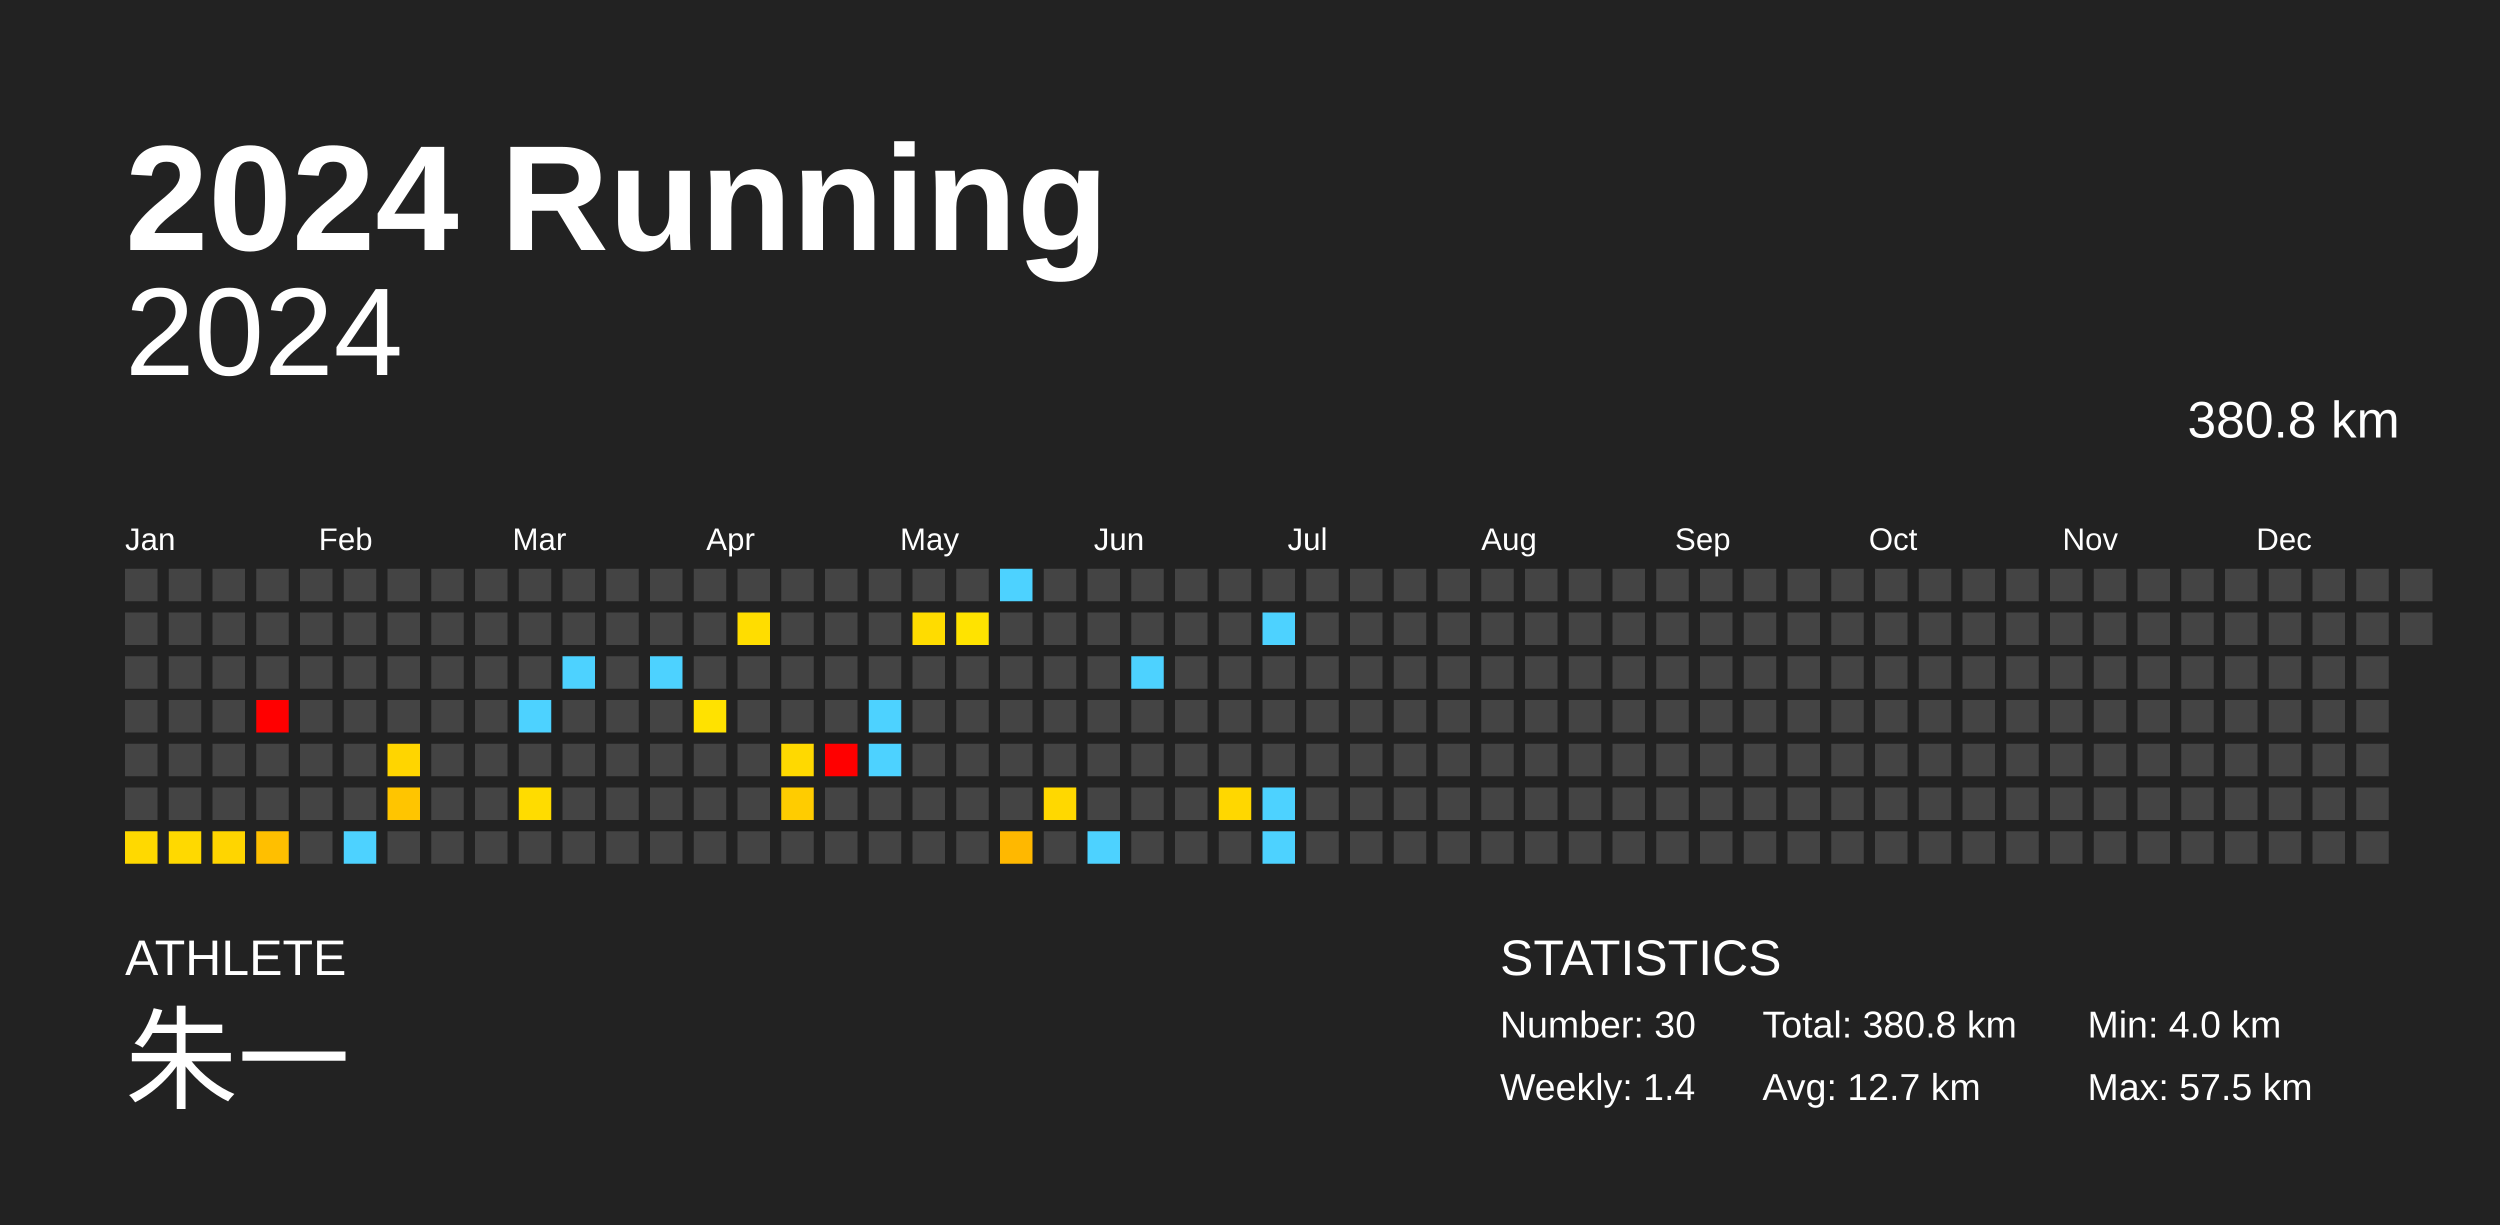
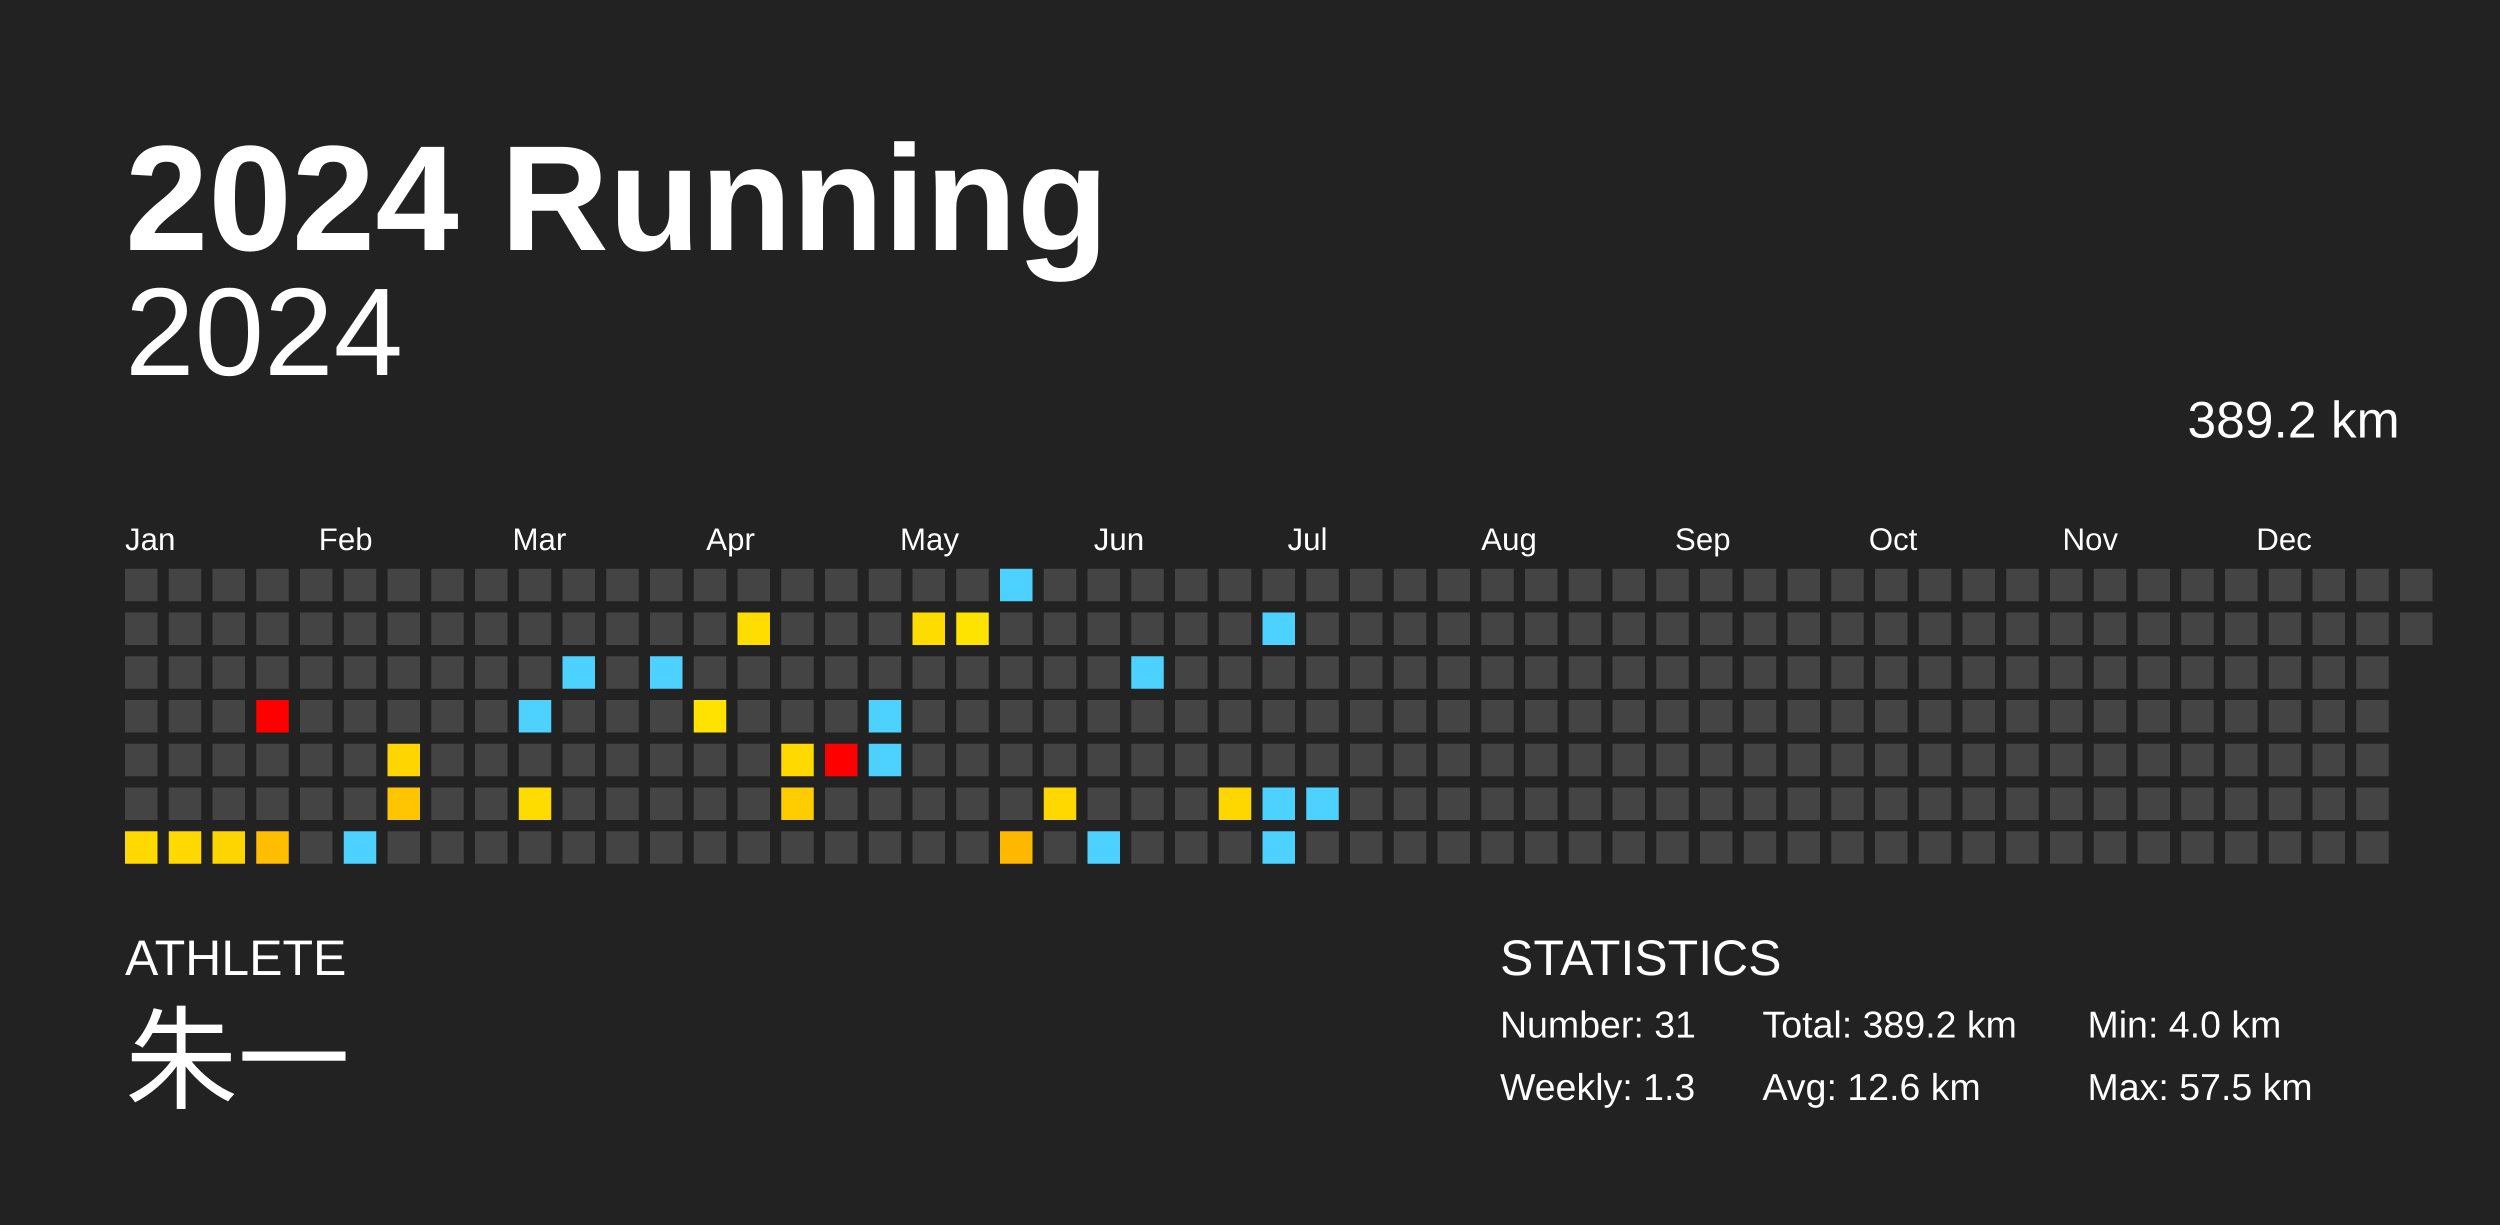
<svg xmlns="http://www.w3.org/2000/svg" baseProfile="full" height="98mm" version="1.1" viewBox="0,0,200,98" width="200mm">
  <defs />
  <rect fill="#222222" height="98" width="200" x="0" y="0" />
  <text fill="#FFFFFF" style="font-size:12px; font-family:Arial; font-weight:bold;" x="10" y="20">2024 Running</text>
  <text fill="#FFFFFF" style="font-size:4px; font-family:Arial" x="10" y="78">ATHLETE</text>
  <text fill="#FFFFFF" style="font-size:9px; font-family:Arial" x="10" y="88">朱一</text>
  <text fill="#FFFFFF" style="font-size:4px; font-family:Arial" x="120" y="78">STATISTICS</text>
-   <text fill="#FFFFFF" style="font-size:3px; font-family:Arial" x="120" y="83">Number: 30</text>
-   <text fill="#FFFFFF" style="font-size:3px; font-family:Arial" x="120" y="88">Weekly: 1.4</text>
-   <text fill="#FFFFFF" style="font-size:3px; font-family:Arial" x="141" y="83">Total: 380.8 km</text>
-   <text fill="#FFFFFF" style="font-size:3px; font-family:Arial" x="141" y="88">Avg: 12.7 km</text>
+   <text fill="#FFFFFF" style="font-size:3px; font-family:Arial" x="120" y="83">Number: 31</text>
+   <text fill="#FFFFFF" style="font-size:3px; font-family:Arial" x="120" y="88">Weekly: 1.3</text>
+   <text fill="#FFFFFF" style="font-size:3px; font-family:Arial" x="141" y="83">Total: 389.2 km</text>
+   <text fill="#FFFFFF" style="font-size:3px; font-family:Arial" x="141" y="88">Avg: 12.6 km</text>
  <text fill="#FFFFFF" style="font-size:3px; font-family:Arial" x="167" y="83">Min: 4.0 km</text>
  <text fill="#FFFFFF" style="font-size:3px; font-family:Arial" x="167" y="88">Max: 57.5 km</text>
  <text alignment-baseline="hanging" fill="#FFFFFF" style="font-size:10.0px; font-family:Arial;" x="10" y="30">2024</text>
-   <text alignment-baseline="hanging" fill="#FFFFFF" style="font-size:4.125px; font-family:Arial;" x="175" y="35">380.8 km</text>
+   <text alignment-baseline="hanging" fill="#FFFFFF" style="font-size:4.125px; font-family:Arial;" x="175" y="35">389.2 km</text>
  <text fill="#FFFFFF" style="font-size:2.5px; font-family:Arial" x="10.0" y="44">Jan</text>
  <text fill="#FFFFFF" style="font-size:2.5px; font-family:Arial" x="25.5" y="44">Feb</text>
  <text fill="#FFFFFF" style="font-size:2.5px; font-family:Arial" x="41.0" y="44">Mar</text>
  <text fill="#FFFFFF" style="font-size:2.5px; font-family:Arial" x="56.5" y="44">Apr</text>
  <text fill="#FFFFFF" style="font-size:2.5px; font-family:Arial" x="72.0" y="44">May</text>
  <text fill="#FFFFFF" style="font-size:2.5px; font-family:Arial" x="87.5" y="44">Jun</text>
  <text fill="#FFFFFF" style="font-size:2.5px; font-family:Arial" x="103.0" y="44">Jul</text>
  <text fill="#FFFFFF" style="font-size:2.5px; font-family:Arial" x="118.5" y="44">Aug</text>
  <text fill="#FFFFFF" style="font-size:2.5px; font-family:Arial" x="134.0" y="44">Sep</text>
  <text fill="#FFFFFF" style="font-size:2.5px; font-family:Arial" x="149.5" y="44">Oct</text>
  <text fill="#FFFFFF" style="font-size:2.5px; font-family:Arial" x="165.0" y="44">Nov</text>
  <text fill="#FFFFFF" style="font-size:2.5px; font-family:Arial" x="180.5" y="44">Dec</text>
  <rect fill="#444444" height="2.6" width="2.6" x="10.0" y="45.5" />
  <rect fill="#444444" height="2.6" width="2.6" x="10.0" y="49.0" />
  <rect fill="#444444" height="2.6" width="2.6" x="10.0" y="52.5" />
  <rect fill="#444444" height="2.6" width="2.6" x="10.0" y="56.0" />
  <rect fill="#444444" height="2.6" width="2.6" x="10.0" y="59.5" />
  <rect fill="#444444" height="2.6" width="2.6" x="10.0" y="63.0" />
  <rect fill="#ffd900" height="2.6" width="2.6" x="10.0" y="66.5" />
  <rect fill="#444444" height="2.6" width="2.6" x="13.5" y="45.5" />
  <rect fill="#444444" height="2.6" width="2.6" x="13.5" y="49.0" />
  <rect fill="#444444" height="2.6" width="2.6" x="13.5" y="52.5" />
  <rect fill="#444444" height="2.6" width="2.6" x="13.5" y="56.0" />
  <rect fill="#444444" height="2.6" width="2.6" x="13.5" y="59.5" />
  <rect fill="#444444" height="2.6" width="2.6" x="13.5" y="63.0" />
  <rect fill="#ffd900" height="2.6" width="2.6" x="13.5" y="66.5" />
  <rect fill="#444444" height="2.6" width="2.6" x="17.0" y="45.5" />
  <rect fill="#444444" height="2.6" width="2.6" x="17.0" y="49.0" />
  <rect fill="#444444" height="2.6" width="2.6" x="17.0" y="52.5" />
  <rect fill="#444444" height="2.6" width="2.6" x="17.0" y="56.0" />
  <rect fill="#444444" height="2.6" width="2.6" x="17.0" y="59.5" />
  <rect fill="#444444" height="2.6" width="2.6" x="17.0" y="63.0" />
  <rect fill="#ffd500" height="2.6" width="2.6" x="17.0" y="66.5" />
  <rect fill="#444444" height="2.6" width="2.6" x="20.5" y="45.5" />
  <rect fill="#444444" height="2.6" width="2.6" x="20.5" y="49.0" />
  <rect fill="#444444" height="2.6" width="2.6" x="20.5" y="52.5" />
  <rect fill="red" height="2.6" width="2.6" x="20.5" y="56.0" />
  <rect fill="#444444" height="2.6" width="2.6" x="20.5" y="59.5" />
  <rect fill="#444444" height="2.6" width="2.6" x="20.5" y="63.0" />
  <rect fill="#ffbf00" height="2.6" width="2.6" x="20.5" y="66.5" />
  <rect fill="#444444" height="2.6" width="2.6" x="24.0" y="45.5" />
  <rect fill="#444444" height="2.6" width="2.6" x="24.0" y="49.0" />
  <rect fill="#444444" height="2.6" width="2.6" x="24.0" y="52.5" />
  <rect fill="#444444" height="2.6" width="2.6" x="24.0" y="56.0" />
  <rect fill="#444444" height="2.6" width="2.6" x="24.0" y="59.5" />
  <rect fill="#444444" height="2.6" width="2.6" x="24.0" y="63.0" />
  <rect fill="#444444" height="2.6" width="2.6" x="24.0" y="66.5" />
  <rect fill="#444444" height="2.6" width="2.6" x="27.5" y="45.5" />
  <rect fill="#444444" height="2.6" width="2.6" x="27.5" y="49.0" />
  <rect fill="#444444" height="2.6" width="2.6" x="27.5" y="52.5" />
  <rect fill="#444444" height="2.6" width="2.6" x="27.5" y="56.0" />
  <rect fill="#444444" height="2.6" width="2.6" x="27.5" y="59.5" />
  <rect fill="#444444" height="2.6" width="2.6" x="27.5" y="63.0" />
  <rect fill="#4dd2ff" height="2.6" width="2.6" x="27.5" y="66.5" />
  <rect fill="#444444" height="2.6" width="2.6" x="31.0" y="45.5" />
  <rect fill="#444444" height="2.6" width="2.6" x="31.0" y="49.0" />
  <rect fill="#444444" height="2.6" width="2.6" x="31.0" y="52.5" />
  <rect fill="#444444" height="2.6" width="2.6" x="31.0" y="56.0" />
  <rect fill="#ffd500" height="2.6" width="2.6" x="31.0" y="59.5" />
  <rect fill="#ffc500" height="2.6" width="2.6" x="31.0" y="63.0" />
  <rect fill="#444444" height="2.6" width="2.6" x="31.0" y="66.5" />
  <rect fill="#444444" height="2.6" width="2.6" x="34.5" y="45.5" />
  <rect fill="#444444" height="2.6" width="2.6" x="34.5" y="49.0" />
  <rect fill="#444444" height="2.6" width="2.6" x="34.5" y="52.5" />
  <rect fill="#444444" height="2.6" width="2.6" x="34.5" y="56.0" />
  <rect fill="#444444" height="2.6" width="2.6" x="34.5" y="59.5" />
  <rect fill="#444444" height="2.6" width="2.6" x="34.5" y="63.0" />
  <rect fill="#444444" height="2.6" width="2.6" x="34.5" y="66.5" />
  <rect fill="#444444" height="2.6" width="2.6" x="38.0" y="45.5" />
  <rect fill="#444444" height="2.6" width="2.6" x="38.0" y="49.0" />
  <rect fill="#444444" height="2.6" width="2.6" x="38.0" y="52.5" />
  <rect fill="#444444" height="2.6" width="2.6" x="38.0" y="56.0" />
  <rect fill="#444444" height="2.6" width="2.6" x="38.0" y="59.5" />
  <rect fill="#444444" height="2.6" width="2.6" x="38.0" y="63.0" />
  <rect fill="#444444" height="2.6" width="2.6" x="38.0" y="66.5" />
  <rect fill="#444444" height="2.6" width="2.6" x="41.5" y="45.5" />
  <rect fill="#444444" height="2.6" width="2.6" x="41.5" y="49.0" />
  <rect fill="#444444" height="2.6" width="2.6" x="41.5" y="52.5" />
  <rect fill="#4dd2ff" height="2.6" width="2.6" x="41.5" y="56.0" />
  <rect fill="#444444" height="2.6" width="2.6" x="41.5" y="59.5" />
  <rect fill="#ffdc00" height="2.6" width="2.6" x="41.5" y="63.0" />
  <rect fill="#444444" height="2.6" width="2.6" x="41.5" y="66.5" />
  <rect fill="#444444" height="2.6" width="2.6" x="45.0" y="45.5" />
  <rect fill="#444444" height="2.6" width="2.6" x="45.0" y="49.0" />
  <rect fill="#4dd2ff" height="2.6" width="2.6" x="45.0" y="52.5" />
  <rect fill="#444444" height="2.6" width="2.6" x="45.0" y="56.0" />
  <rect fill="#444444" height="2.6" width="2.6" x="45.0" y="59.5" />
  <rect fill="#444444" height="2.6" width="2.6" x="45.0" y="63.0" />
  <rect fill="#444444" height="2.6" width="2.6" x="45.0" y="66.5" />
  <rect fill="#444444" height="2.6" width="2.6" x="48.5" y="45.5" />
  <rect fill="#444444" height="2.6" width="2.6" x="48.5" y="49.0" />
  <rect fill="#444444" height="2.6" width="2.6" x="48.5" y="52.5" />
  <rect fill="#444444" height="2.6" width="2.6" x="48.5" y="56.0" />
  <rect fill="#444444" height="2.6" width="2.6" x="48.5" y="59.5" />
  <rect fill="#444444" height="2.6" width="2.6" x="48.5" y="63.0" />
  <rect fill="#444444" height="2.6" width="2.6" x="48.5" y="66.5" />
  <rect fill="#444444" height="2.6" width="2.6" x="52.0" y="45.5" />
  <rect fill="#444444" height="2.6" width="2.6" x="52.0" y="49.0" />
  <rect fill="#4dd2ff" height="2.6" width="2.6" x="52.0" y="52.5" />
  <rect fill="#444444" height="2.6" width="2.6" x="52.0" y="56.0" />
  <rect fill="#444444" height="2.6" width="2.6" x="52.0" y="59.5" />
  <rect fill="#444444" height="2.6" width="2.6" x="52.0" y="63.0" />
  <rect fill="#444444" height="2.6" width="2.6" x="52.0" y="66.5" />
  <rect fill="#444444" height="2.6" width="2.6" x="55.5" y="45.5" />
  <rect fill="#444444" height="2.6" width="2.6" x="55.5" y="49.0" />
  <rect fill="#444444" height="2.6" width="2.6" x="55.5" y="52.5" />
  <rect fill="#ffe200" height="2.6" width="2.6" x="55.5" y="56.0" />
  <rect fill="#444444" height="2.6" width="2.6" x="55.5" y="59.5" />
  <rect fill="#444444" height="2.6" width="2.6" x="55.5" y="63.0" />
  <rect fill="#444444" height="2.6" width="2.6" x="55.5" y="66.5" />
  <rect fill="#444444" height="2.6" width="2.6" x="59.0" y="45.5" />
  <rect fill="#ffdd00" height="2.6" width="2.6" x="59.0" y="49.0" />
  <rect fill="#444444" height="2.6" width="2.6" x="59.0" y="52.5" />
  <rect fill="#444444" height="2.6" width="2.6" x="59.0" y="56.0" />
  <rect fill="#444444" height="2.6" width="2.6" x="59.0" y="59.5" />
  <rect fill="#444444" height="2.6" width="2.6" x="59.0" y="63.0" />
  <rect fill="#444444" height="2.6" width="2.6" x="59.0" y="66.5" />
  <rect fill="#444444" height="2.6" width="2.6" x="62.5" y="45.5" />
  <rect fill="#444444" height="2.6" width="2.6" x="62.5" y="49.0" />
  <rect fill="#444444" height="2.6" width="2.6" x="62.5" y="52.5" />
  <rect fill="#444444" height="2.6" width="2.6" x="62.5" y="56.0" />
  <rect fill="#ffd900" height="2.6" width="2.6" x="62.5" y="59.5" />
  <rect fill="#ffcc00" height="2.6" width="2.6" x="62.5" y="63.0" />
  <rect fill="#444444" height="2.6" width="2.6" x="62.5" y="66.5" />
  <rect fill="#444444" height="2.6" width="2.6" x="66.0" y="45.5" />
  <rect fill="#444444" height="2.6" width="2.6" x="66.0" y="49.0" />
  <rect fill="#444444" height="2.6" width="2.6" x="66.0" y="52.5" />
  <rect fill="#444444" height="2.6" width="2.6" x="66.0" y="56.0" />
  <rect fill="red" height="2.6" width="2.6" x="66.0" y="59.5" />
  <rect fill="#444444" height="2.6" width="2.6" x="66.0" y="63.0" />
  <rect fill="#444444" height="2.6" width="2.6" x="66.0" y="66.5" />
  <rect fill="#444444" height="2.6" width="2.6" x="69.5" y="45.5" />
  <rect fill="#444444" height="2.6" width="2.6" x="69.5" y="49.0" />
  <rect fill="#444444" height="2.6" width="2.6" x="69.5" y="52.5" />
  <rect fill="#4dd2ff" height="2.6" width="2.6" x="69.5" y="56.0" />
  <rect fill="#4dd2ff" height="2.6" width="2.6" x="69.5" y="59.5" />
  <rect fill="#444444" height="2.6" width="2.6" x="69.5" y="63.0" />
  <rect fill="#444444" height="2.6" width="2.6" x="69.5" y="66.5" />
  <rect fill="#444444" height="2.6" width="2.6" x="73.0" y="45.5" />
  <rect fill="#ffdc00" height="2.6" width="2.6" x="73.0" y="49.0" />
  <rect fill="#444444" height="2.6" width="2.6" x="73.0" y="52.5" />
  <rect fill="#444444" height="2.6" width="2.6" x="73.0" y="56.0" />
  <rect fill="#444444" height="2.6" width="2.6" x="73.0" y="59.5" />
  <rect fill="#444444" height="2.6" width="2.6" x="73.0" y="63.0" />
  <rect fill="#444444" height="2.6" width="2.6" x="73.0" y="66.5" />
  <rect fill="#444444" height="2.6" width="2.6" x="76.5" y="45.5" />
  <rect fill="#ffe300" height="2.6" width="2.6" x="76.5" y="49.0" />
  <rect fill="#444444" height="2.6" width="2.6" x="76.5" y="52.5" />
  <rect fill="#444444" height="2.6" width="2.6" x="76.5" y="56.0" />
  <rect fill="#444444" height="2.6" width="2.6" x="76.5" y="59.5" />
  <rect fill="#444444" height="2.6" width="2.6" x="76.5" y="63.0" />
  <rect fill="#444444" height="2.6" width="2.6" x="76.5" y="66.5" />
  <rect fill="#4dd2ff" height="2.6" width="2.6" x="80.0" y="45.5" />
  <rect fill="#444444" height="2.6" width="2.6" x="80.0" y="49.0" />
  <rect fill="#444444" height="2.6" width="2.6" x="80.0" y="52.5" />
  <rect fill="#444444" height="2.6" width="2.6" x="80.0" y="56.0" />
  <rect fill="#444444" height="2.6" width="2.6" x="80.0" y="59.5" />
  <rect fill="#444444" height="2.6" width="2.6" x="80.0" y="63.0" />
  <rect fill="#ffb800" height="2.6" width="2.6" x="80.0" y="66.5" />
  <rect fill="#444444" height="2.6" width="2.6" x="83.5" y="45.5" />
  <rect fill="#444444" height="2.6" width="2.6" x="83.5" y="49.0" />
  <rect fill="#444444" height="2.6" width="2.6" x="83.5" y="52.5" />
  <rect fill="#444444" height="2.6" width="2.6" x="83.5" y="56.0" />
  <rect fill="#444444" height="2.6" width="2.6" x="83.5" y="59.5" />
  <rect fill="#ffd800" height="2.6" width="2.6" x="83.5" y="63.0" />
  <rect fill="#444444" height="2.6" width="2.6" x="83.5" y="66.5" />
  <rect fill="#444444" height="2.6" width="2.6" x="87.0" y="45.5" />
  <rect fill="#444444" height="2.6" width="2.6" x="87.0" y="49.0" />
  <rect fill="#444444" height="2.6" width="2.6" x="87.0" y="52.5" />
  <rect fill="#444444" height="2.6" width="2.6" x="87.0" y="56.0" />
  <rect fill="#444444" height="2.6" width="2.6" x="87.0" y="59.5" />
  <rect fill="#444444" height="2.6" width="2.6" x="87.0" y="63.0" />
  <rect fill="#4dd2ff" height="2.6" width="2.6" x="87.0" y="66.5" />
  <rect fill="#444444" height="2.6" width="2.6" x="90.5" y="45.5" />
  <rect fill="#444444" height="2.6" width="2.6" x="90.5" y="49.0" />
  <rect fill="#4dd2ff" height="2.6" width="2.6" x="90.5" y="52.5" />
  <rect fill="#444444" height="2.6" width="2.6" x="90.5" y="56.0" />
  <rect fill="#444444" height="2.6" width="2.6" x="90.5" y="59.5" />
  <rect fill="#444444" height="2.6" width="2.6" x="90.5" y="63.0" />
  <rect fill="#444444" height="2.6" width="2.6" x="90.5" y="66.5" />
  <rect fill="#444444" height="2.6" width="2.6" x="94.0" y="45.5" />
  <rect fill="#444444" height="2.6" width="2.6" x="94.0" y="49.0" />
  <rect fill="#444444" height="2.6" width="2.6" x="94.0" y="52.5" />
  <rect fill="#444444" height="2.6" width="2.6" x="94.0" y="56.0" />
  <rect fill="#444444" height="2.6" width="2.6" x="94.0" y="59.5" />
  <rect fill="#444444" height="2.6" width="2.6" x="94.0" y="63.0" />
  <rect fill="#444444" height="2.6" width="2.6" x="94.0" y="66.5" />
  <rect fill="#444444" height="2.6" width="2.6" x="97.5" y="45.5" />
  <rect fill="#444444" height="2.6" width="2.6" x="97.5" y="49.0" />
  <rect fill="#444444" height="2.6" width="2.6" x="97.5" y="52.5" />
  <rect fill="#444444" height="2.6" width="2.6" x="97.5" y="56.0" />
  <rect fill="#444444" height="2.6" width="2.6" x="97.5" y="59.5" />
  <rect fill="#ffd700" height="2.6" width="2.6" x="97.5" y="63.0" />
  <rect fill="#444444" height="2.6" width="2.6" x="97.5" y="66.5" />
  <rect fill="#444444" height="2.6" width="2.6" x="101.0" y="45.5" />
  <rect fill="#4dd2ff" height="2.6" width="2.6" x="101.0" y="49.0" />
  <rect fill="#444444" height="2.6" width="2.6" x="101.0" y="52.5" />
  <rect fill="#444444" height="2.6" width="2.6" x="101.0" y="56.0" />
  <rect fill="#444444" height="2.6" width="2.6" x="101.0" y="59.5" />
  <rect fill="#4dd2ff" height="2.6" width="2.6" x="101.0" y="63.0" />
  <rect fill="#4dd2ff" height="2.6" width="2.6" x="101.0" y="66.5" />
  <rect fill="#444444" height="2.6" width="2.6" x="104.5" y="45.5" />
  <rect fill="#444444" height="2.6" width="2.6" x="104.5" y="49.0" />
  <rect fill="#444444" height="2.6" width="2.6" x="104.5" y="52.5" />
  <rect fill="#444444" height="2.6" width="2.6" x="104.5" y="56.0" />
  <rect fill="#444444" height="2.6" width="2.6" x="104.5" y="59.5" />
-   <rect fill="#444444" height="2.6" width="2.6" x="104.5" y="63.0" />
+   <rect fill="#4dd2ff" height="2.6" width="2.6" x="104.5" y="63.0" />
  <rect fill="#444444" height="2.6" width="2.6" x="104.5" y="66.5" />
  <rect fill="#444444" height="2.6" width="2.6" x="108.0" y="45.5" />
  <rect fill="#444444" height="2.6" width="2.6" x="108.0" y="49.0" />
  <rect fill="#444444" height="2.6" width="2.6" x="108.0" y="52.5" />
  <rect fill="#444444" height="2.6" width="2.6" x="108.0" y="56.0" />
  <rect fill="#444444" height="2.6" width="2.6" x="108.0" y="59.5" />
  <rect fill="#444444" height="2.6" width="2.6" x="108.0" y="63.0" />
  <rect fill="#444444" height="2.6" width="2.6" x="108.0" y="66.5" />
  <rect fill="#444444" height="2.6" width="2.6" x="111.5" y="45.5" />
  <rect fill="#444444" height="2.6" width="2.6" x="111.5" y="49.0" />
  <rect fill="#444444" height="2.6" width="2.6" x="111.5" y="52.5" />
  <rect fill="#444444" height="2.6" width="2.6" x="111.5" y="56.0" />
  <rect fill="#444444" height="2.6" width="2.6" x="111.5" y="59.5" />
  <rect fill="#444444" height="2.6" width="2.6" x="111.5" y="63.0" />
  <rect fill="#444444" height="2.6" width="2.6" x="111.5" y="66.5" />
  <rect fill="#444444" height="2.6" width="2.6" x="115.0" y="45.5" />
  <rect fill="#444444" height="2.6" width="2.6" x="115.0" y="49.0" />
  <rect fill="#444444" height="2.6" width="2.6" x="115.0" y="52.5" />
  <rect fill="#444444" height="2.6" width="2.6" x="115.0" y="56.0" />
  <rect fill="#444444" height="2.6" width="2.6" x="115.0" y="59.5" />
  <rect fill="#444444" height="2.6" width="2.6" x="115.0" y="63.0" />
  <rect fill="#444444" height="2.6" width="2.6" x="115.0" y="66.5" />
  <rect fill="#444444" height="2.6" width="2.6" x="118.5" y="45.5" />
  <rect fill="#444444" height="2.6" width="2.6" x="118.5" y="49.0" />
  <rect fill="#444444" height="2.6" width="2.6" x="118.5" y="52.5" />
  <rect fill="#444444" height="2.6" width="2.6" x="118.5" y="56.0" />
  <rect fill="#444444" height="2.6" width="2.6" x="118.5" y="59.5" />
  <rect fill="#444444" height="2.6" width="2.6" x="118.5" y="63.0" />
  <rect fill="#444444" height="2.6" width="2.6" x="118.5" y="66.5" />
  <rect fill="#444444" height="2.6" width="2.6" x="122.0" y="45.5" />
  <rect fill="#444444" height="2.6" width="2.6" x="122.0" y="49.0" />
  <rect fill="#444444" height="2.6" width="2.6" x="122.0" y="52.5" />
  <rect fill="#444444" height="2.6" width="2.6" x="122.0" y="56.0" />
  <rect fill="#444444" height="2.6" width="2.6" x="122.0" y="59.5" />
  <rect fill="#444444" height="2.6" width="2.6" x="122.0" y="63.0" />
  <rect fill="#444444" height="2.6" width="2.6" x="122.0" y="66.5" />
  <rect fill="#444444" height="2.6" width="2.6" x="125.5" y="45.5" />
  <rect fill="#444444" height="2.6" width="2.6" x="125.5" y="49.0" />
  <rect fill="#444444" height="2.6" width="2.6" x="125.5" y="52.5" />
  <rect fill="#444444" height="2.6" width="2.6" x="125.5" y="56.0" />
  <rect fill="#444444" height="2.6" width="2.6" x="125.5" y="59.5" />
  <rect fill="#444444" height="2.6" width="2.6" x="125.5" y="63.0" />
  <rect fill="#444444" height="2.6" width="2.6" x="125.5" y="66.5" />
  <rect fill="#444444" height="2.6" width="2.6" x="129.0" y="45.5" />
  <rect fill="#444444" height="2.6" width="2.6" x="129.0" y="49.0" />
  <rect fill="#444444" height="2.6" width="2.6" x="129.0" y="52.5" />
  <rect fill="#444444" height="2.6" width="2.6" x="129.0" y="56.0" />
  <rect fill="#444444" height="2.6" width="2.6" x="129.0" y="59.5" />
  <rect fill="#444444" height="2.6" width="2.6" x="129.0" y="63.0" />
  <rect fill="#444444" height="2.6" width="2.6" x="129.0" y="66.5" />
  <rect fill="#444444" height="2.6" width="2.6" x="132.5" y="45.5" />
  <rect fill="#444444" height="2.6" width="2.6" x="132.5" y="49.0" />
  <rect fill="#444444" height="2.6" width="2.6" x="132.5" y="52.5" />
  <rect fill="#444444" height="2.6" width="2.6" x="132.5" y="56.0" />
  <rect fill="#444444" height="2.6" width="2.6" x="132.5" y="59.5" />
  <rect fill="#444444" height="2.6" width="2.6" x="132.5" y="63.0" />
  <rect fill="#444444" height="2.6" width="2.6" x="132.5" y="66.5" />
  <rect fill="#444444" height="2.6" width="2.6" x="136.0" y="45.5" />
  <rect fill="#444444" height="2.6" width="2.6" x="136.0" y="49.0" />
  <rect fill="#444444" height="2.6" width="2.6" x="136.0" y="52.5" />
  <rect fill="#444444" height="2.6" width="2.6" x="136.0" y="56.0" />
  <rect fill="#444444" height="2.6" width="2.6" x="136.0" y="59.5" />
  <rect fill="#444444" height="2.6" width="2.6" x="136.0" y="63.0" />
  <rect fill="#444444" height="2.6" width="2.6" x="136.0" y="66.5" />
  <rect fill="#444444" height="2.6" width="2.6" x="139.5" y="45.5" />
  <rect fill="#444444" height="2.6" width="2.6" x="139.5" y="49.0" />
  <rect fill="#444444" height="2.6" width="2.6" x="139.5" y="52.5" />
  <rect fill="#444444" height="2.6" width="2.6" x="139.5" y="56.0" />
  <rect fill="#444444" height="2.6" width="2.6" x="139.5" y="59.5" />
  <rect fill="#444444" height="2.6" width="2.6" x="139.5" y="63.0" />
  <rect fill="#444444" height="2.6" width="2.6" x="139.5" y="66.5" />
  <rect fill="#444444" height="2.6" width="2.6" x="143.0" y="45.5" />
  <rect fill="#444444" height="2.6" width="2.6" x="143.0" y="49.0" />
  <rect fill="#444444" height="2.6" width="2.6" x="143.0" y="52.5" />
  <rect fill="#444444" height="2.6" width="2.6" x="143.0" y="56.0" />
  <rect fill="#444444" height="2.6" width="2.6" x="143.0" y="59.5" />
  <rect fill="#444444" height="2.6" width="2.6" x="143.0" y="63.0" />
  <rect fill="#444444" height="2.6" width="2.6" x="143.0" y="66.5" />
  <rect fill="#444444" height="2.6" width="2.6" x="146.5" y="45.5" />
  <rect fill="#444444" height="2.6" width="2.6" x="146.5" y="49.0" />
  <rect fill="#444444" height="2.6" width="2.6" x="146.5" y="52.5" />
  <rect fill="#444444" height="2.6" width="2.6" x="146.5" y="56.0" />
  <rect fill="#444444" height="2.6" width="2.6" x="146.5" y="59.5" />
  <rect fill="#444444" height="2.6" width="2.6" x="146.5" y="63.0" />
  <rect fill="#444444" height="2.6" width="2.6" x="146.5" y="66.5" />
  <rect fill="#444444" height="2.6" width="2.6" x="150.0" y="45.5" />
  <rect fill="#444444" height="2.6" width="2.6" x="150.0" y="49.0" />
  <rect fill="#444444" height="2.6" width="2.6" x="150.0" y="52.5" />
  <rect fill="#444444" height="2.6" width="2.6" x="150.0" y="56.0" />
  <rect fill="#444444" height="2.6" width="2.6" x="150.0" y="59.5" />
  <rect fill="#444444" height="2.6" width="2.6" x="150.0" y="63.0" />
  <rect fill="#444444" height="2.6" width="2.6" x="150.0" y="66.5" />
  <rect fill="#444444" height="2.6" width="2.6" x="153.5" y="45.5" />
  <rect fill="#444444" height="2.6" width="2.6" x="153.5" y="49.0" />
  <rect fill="#444444" height="2.6" width="2.6" x="153.5" y="52.5" />
  <rect fill="#444444" height="2.6" width="2.6" x="153.5" y="56.0" />
  <rect fill="#444444" height="2.6" width="2.6" x="153.5" y="59.5" />
  <rect fill="#444444" height="2.6" width="2.6" x="153.5" y="63.0" />
  <rect fill="#444444" height="2.6" width="2.6" x="153.5" y="66.5" />
  <rect fill="#444444" height="2.6" width="2.6" x="157.0" y="45.5" />
  <rect fill="#444444" height="2.6" width="2.6" x="157.0" y="49.0" />
  <rect fill="#444444" height="2.6" width="2.6" x="157.0" y="52.5" />
  <rect fill="#444444" height="2.6" width="2.6" x="157.0" y="56.0" />
  <rect fill="#444444" height="2.6" width="2.6" x="157.0" y="59.5" />
  <rect fill="#444444" height="2.6" width="2.6" x="157.0" y="63.0" />
  <rect fill="#444444" height="2.6" width="2.6" x="157.0" y="66.5" />
  <rect fill="#444444" height="2.6" width="2.6" x="160.5" y="45.5" />
  <rect fill="#444444" height="2.6" width="2.6" x="160.5" y="49.0" />
  <rect fill="#444444" height="2.6" width="2.6" x="160.5" y="52.5" />
  <rect fill="#444444" height="2.6" width="2.6" x="160.5" y="56.0" />
  <rect fill="#444444" height="2.6" width="2.6" x="160.5" y="59.5" />
  <rect fill="#444444" height="2.6" width="2.6" x="160.5" y="63.0" />
  <rect fill="#444444" height="2.6" width="2.6" x="160.5" y="66.5" />
  <rect fill="#444444" height="2.6" width="2.6" x="164.0" y="45.5" />
  <rect fill="#444444" height="2.6" width="2.6" x="164.0" y="49.0" />
  <rect fill="#444444" height="2.6" width="2.6" x="164.0" y="52.5" />
  <rect fill="#444444" height="2.6" width="2.6" x="164.0" y="56.0" />
  <rect fill="#444444" height="2.6" width="2.6" x="164.0" y="59.5" />
  <rect fill="#444444" height="2.6" width="2.6" x="164.0" y="63.0" />
  <rect fill="#444444" height="2.6" width="2.6" x="164.0" y="66.5" />
  <rect fill="#444444" height="2.6" width="2.6" x="167.5" y="45.5" />
  <rect fill="#444444" height="2.6" width="2.6" x="167.5" y="49.0" />
  <rect fill="#444444" height="2.6" width="2.6" x="167.5" y="52.5" />
  <rect fill="#444444" height="2.6" width="2.6" x="167.5" y="56.0" />
  <rect fill="#444444" height="2.6" width="2.6" x="167.5" y="59.5" />
  <rect fill="#444444" height="2.6" width="2.6" x="167.5" y="63.0" />
  <rect fill="#444444" height="2.6" width="2.6" x="167.5" y="66.5" />
  <rect fill="#444444" height="2.6" width="2.6" x="171.0" y="45.5" />
  <rect fill="#444444" height="2.6" width="2.6" x="171.0" y="49.0" />
  <rect fill="#444444" height="2.6" width="2.6" x="171.0" y="52.5" />
  <rect fill="#444444" height="2.6" width="2.6" x="171.0" y="56.0" />
  <rect fill="#444444" height="2.6" width="2.6" x="171.0" y="59.5" />
  <rect fill="#444444" height="2.6" width="2.6" x="171.0" y="63.0" />
  <rect fill="#444444" height="2.6" width="2.6" x="171.0" y="66.5" />
  <rect fill="#444444" height="2.6" width="2.6" x="174.5" y="45.5" />
  <rect fill="#444444" height="2.6" width="2.6" x="174.5" y="49.0" />
  <rect fill="#444444" height="2.6" width="2.6" x="174.5" y="52.5" />
  <rect fill="#444444" height="2.6" width="2.6" x="174.5" y="56.0" />
  <rect fill="#444444" height="2.6" width="2.6" x="174.5" y="59.5" />
  <rect fill="#444444" height="2.6" width="2.6" x="174.5" y="63.0" />
  <rect fill="#444444" height="2.6" width="2.6" x="174.5" y="66.5" />
  <rect fill="#444444" height="2.6" width="2.6" x="178.0" y="45.5" />
  <rect fill="#444444" height="2.6" width="2.6" x="178.0" y="49.0" />
  <rect fill="#444444" height="2.6" width="2.6" x="178.0" y="52.5" />
  <rect fill="#444444" height="2.6" width="2.6" x="178.0" y="56.0" />
  <rect fill="#444444" height="2.6" width="2.6" x="178.0" y="59.5" />
  <rect fill="#444444" height="2.6" width="2.6" x="178.0" y="63.0" />
  <rect fill="#444444" height="2.6" width="2.6" x="178.0" y="66.5" />
  <rect fill="#444444" height="2.6" width="2.6" x="181.5" y="45.5" />
  <rect fill="#444444" height="2.6" width="2.6" x="181.5" y="49.0" />
  <rect fill="#444444" height="2.6" width="2.6" x="181.5" y="52.5" />
  <rect fill="#444444" height="2.6" width="2.6" x="181.5" y="56.0" />
  <rect fill="#444444" height="2.6" width="2.6" x="181.5" y="59.5" />
  <rect fill="#444444" height="2.6" width="2.6" x="181.5" y="63.0" />
  <rect fill="#444444" height="2.6" width="2.6" x="181.5" y="66.5" />
  <rect fill="#444444" height="2.6" width="2.6" x="185.0" y="45.5" />
  <rect fill="#444444" height="2.6" width="2.6" x="185.0" y="49.0" />
  <rect fill="#444444" height="2.6" width="2.6" x="185.0" y="52.5" />
  <rect fill="#444444" height="2.6" width="2.6" x="185.0" y="56.0" />
  <rect fill="#444444" height="2.6" width="2.6" x="185.0" y="59.5" />
  <rect fill="#444444" height="2.6" width="2.6" x="185.0" y="63.0" />
  <rect fill="#444444" height="2.6" width="2.6" x="185.0" y="66.5" />
  <rect fill="#444444" height="2.6" width="2.6" x="188.5" y="45.5" />
  <rect fill="#444444" height="2.6" width="2.6" x="188.5" y="49.0" />
  <rect fill="#444444" height="2.6" width="2.6" x="188.5" y="52.5" />
  <rect fill="#444444" height="2.6" width="2.6" x="188.5" y="56.0" />
  <rect fill="#444444" height="2.6" width="2.6" x="188.5" y="59.5" />
  <rect fill="#444444" height="2.6" width="2.6" x="188.5" y="63.0" />
  <rect fill="#444444" height="2.6" width="2.6" x="188.5" y="66.5" />
  <rect fill="#444444" height="2.6" width="2.6" x="192.0" y="45.5" />
  <rect fill="#444444" height="2.6" width="2.6" x="192.0" y="49.0" />
</svg>
